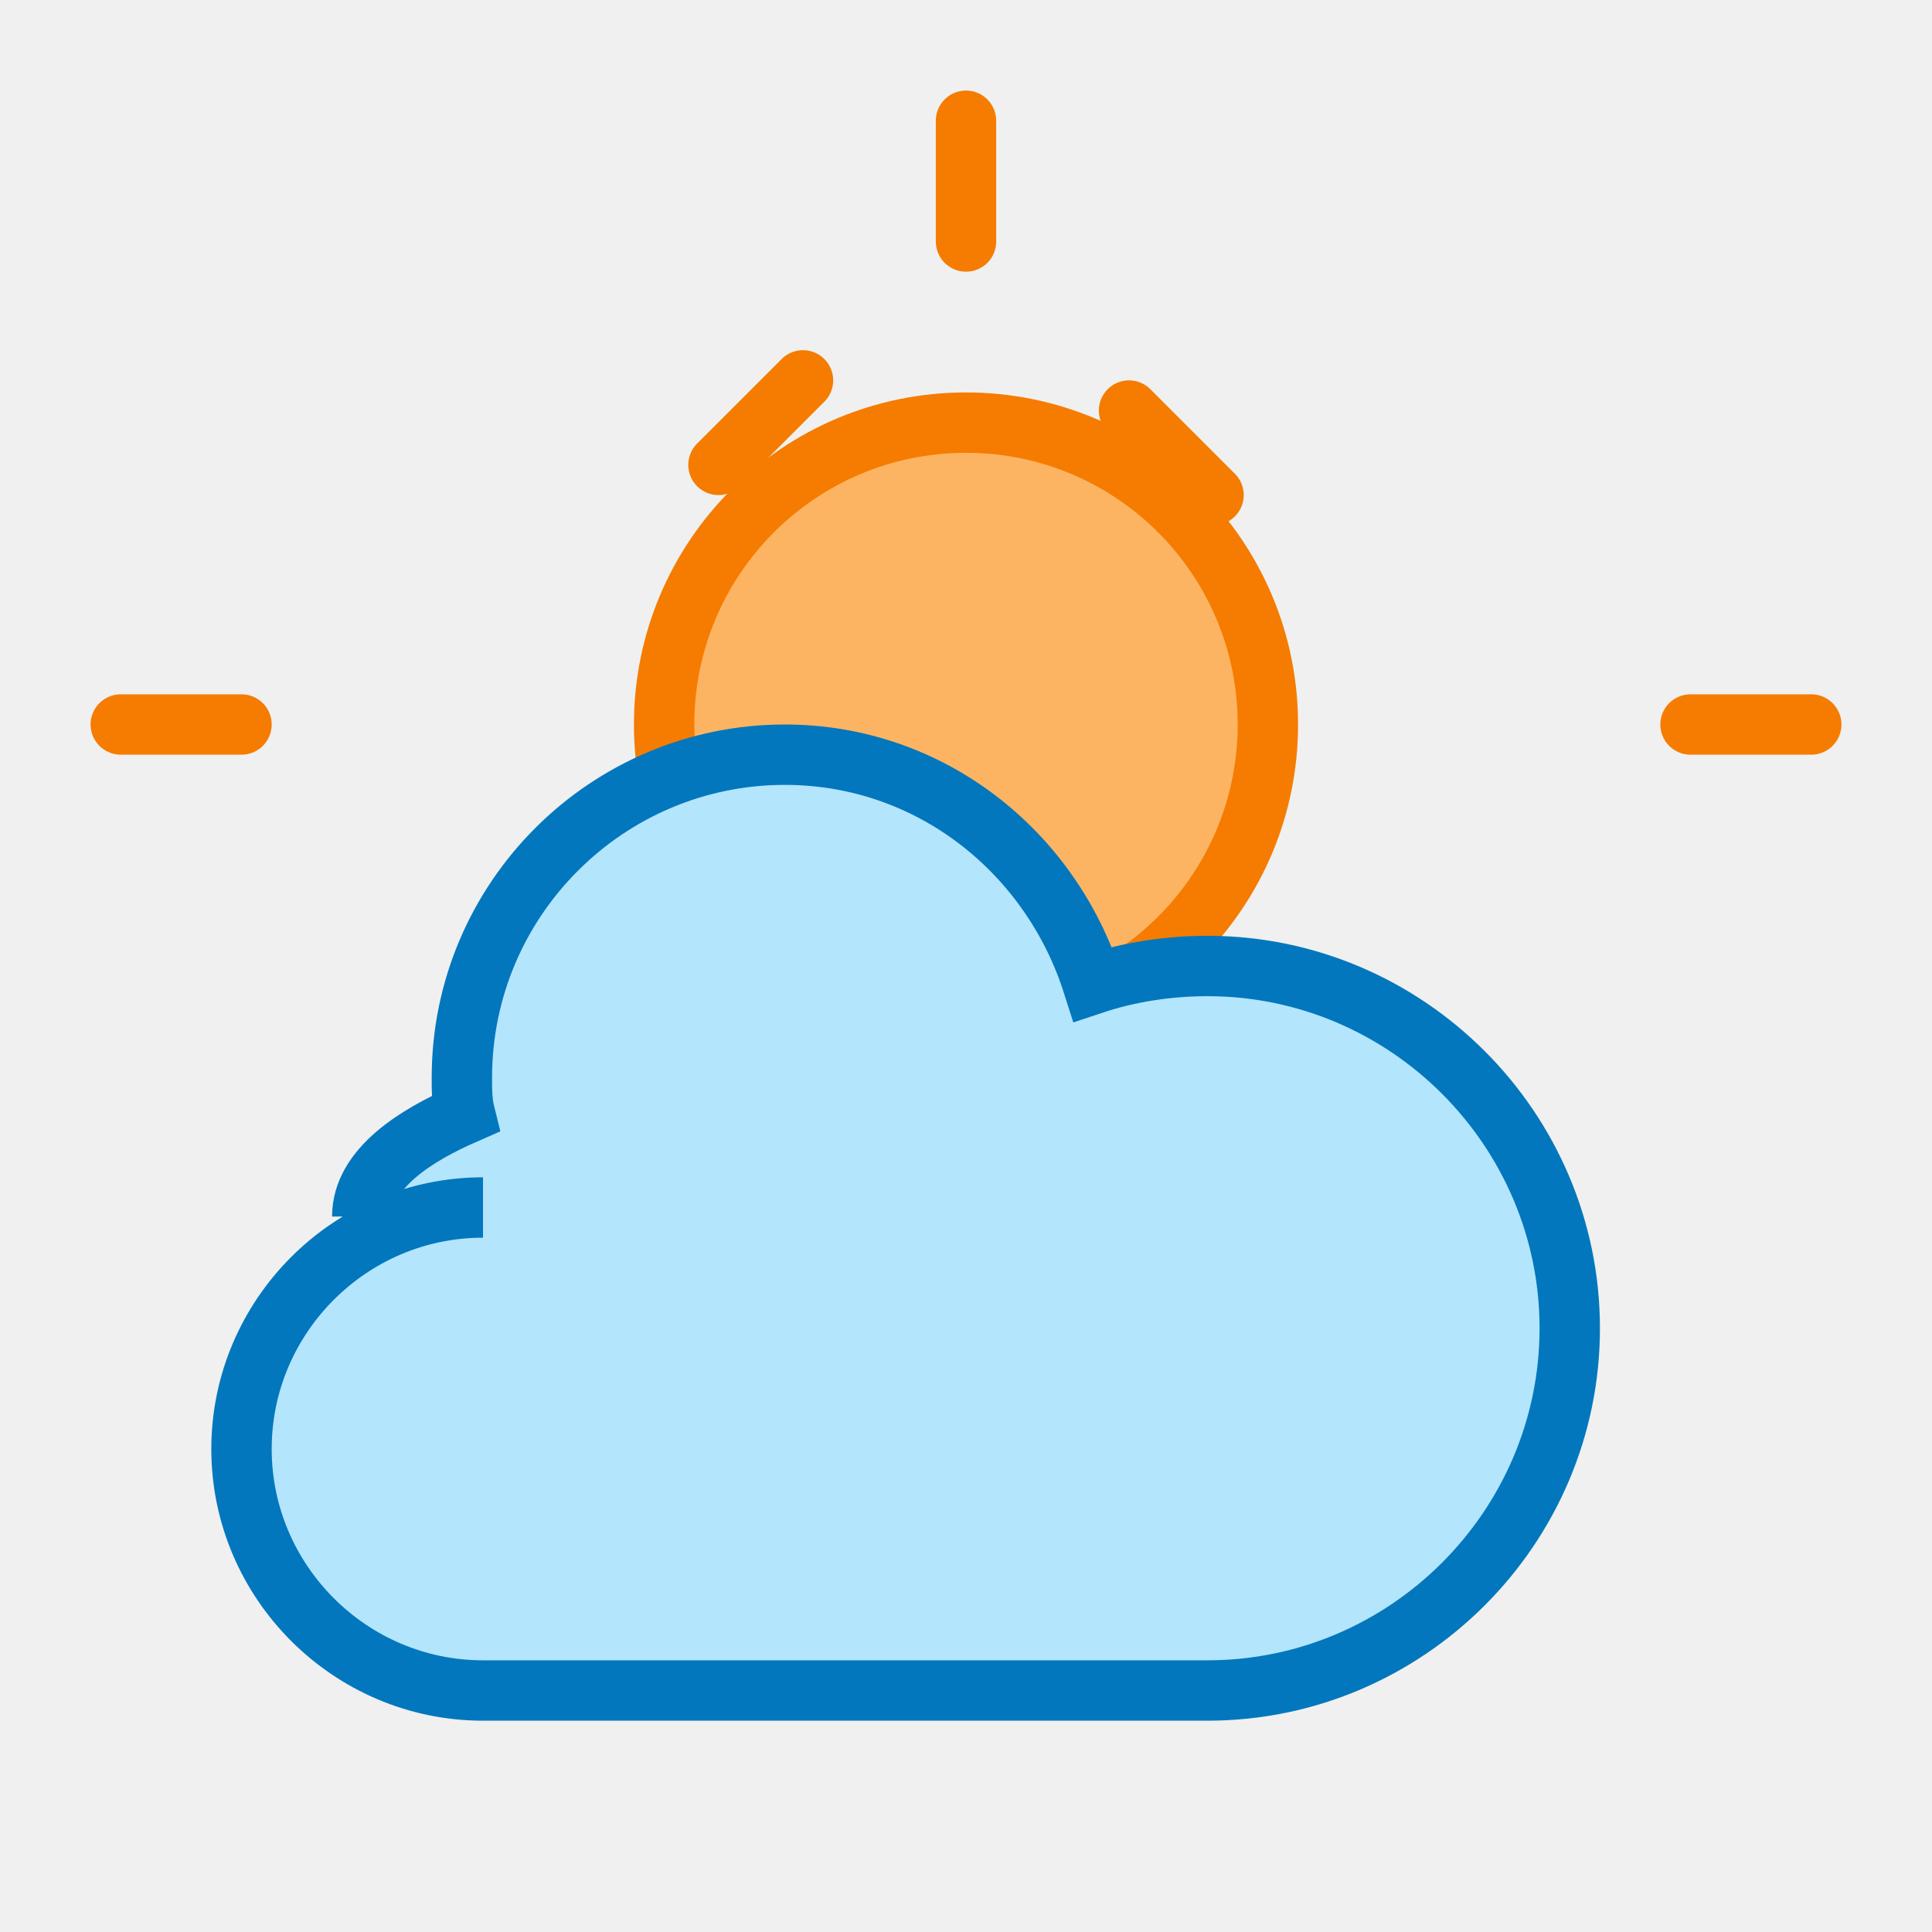
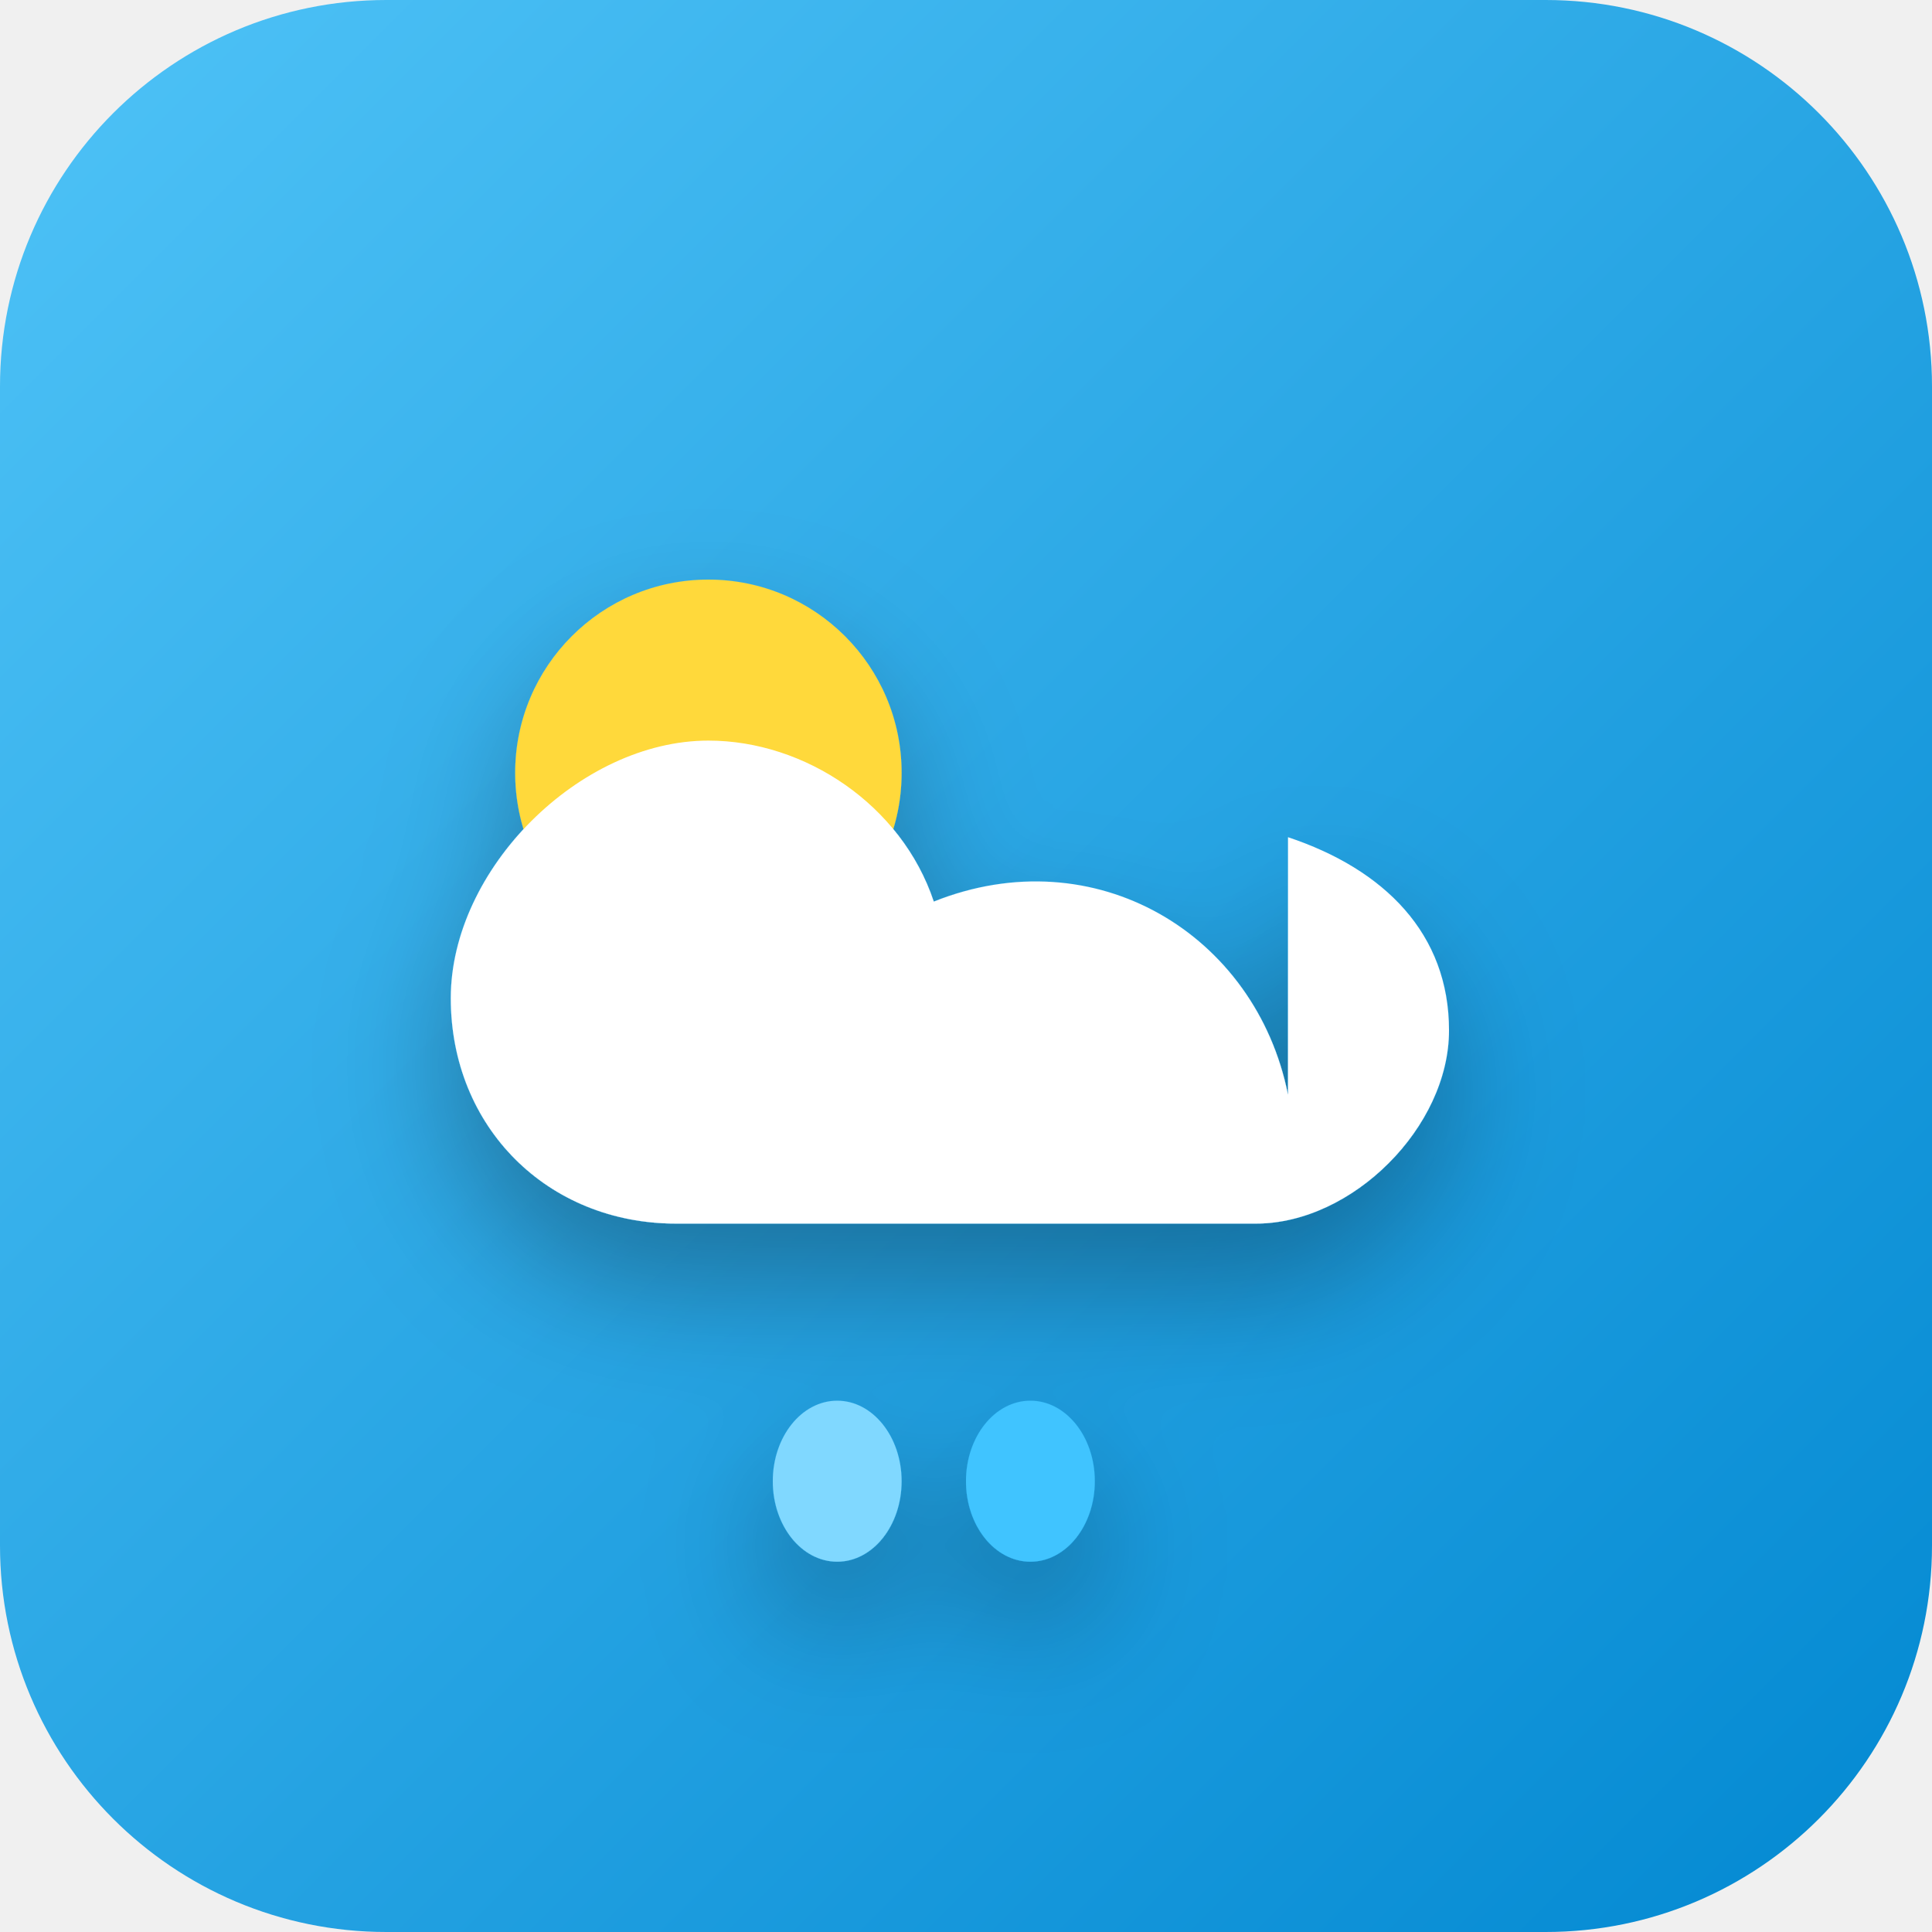
- <svg xmlns="http://www.w3.org/2000/svg" width="64" height="64" viewBox="0 0 64 64" fill="none">
-   <circle cx="32" cy="24" r="10" fill="#FDB462" stroke="#F57C00" stroke-width="2" />
-   <path d="M32 4v4m0 32v4m28-20h-4M8 24h-4m22.6-11.4l-2.8 2.8M40.2 40.2l-2.8-2.8m0-23.8l2.8 2.8M20.8 40.2l2.8-2.8" stroke="#F57C00" stroke-width="2" stroke-linecap="round" />
-   <path d="M16 40c-4.4 0-8 3.6-8 8s3.6 8 8 8h24c6.6 0 12-5.4 12-12s-5.4-12-12-12c-1.3 0-2.6.2-3.8.6-1.4-4.4-5.4-7.6-10.2-7.6-5.9 0-10.7 4.8-10.7 10.7 0 .4 0 .8.1 1.2C13.8 37.6 12 38.7 12 40.3" fill="#B3E5FC" stroke="#0277BD" stroke-width="2" />
+ <svg xmlns="http://www.w3.org/2000/svg" width="60" height="60" viewBox="0 0 60 60">
+   <defs>
+     <linearGradient id="bgGrad" x1="0" y1="0" x2="1" y2="1">
+       <stop offset="0%" stop-color="#4FC3F7" />
+       <stop offset="100%" stop-color="#0288D1" />
+     </linearGradient>
+     <filter id="shadow" x="-20%" y="-20%" width="140%" height="140%">
+       <feDropShadow dx="0" dy="2" stdDeviation="2" flood-color="#000000" flood-opacity="0.3" />
+     </filter>
+   </defs>
+   <rect width="60" height="60" rx="12" fill="url(#bgGrad)" />
+   <g transform="translate(10, 12)" filter="url(#shadow)">
+     <circle cx="12" cy="12" r="6" fill="#FFD93B" />
+     <path d="M30 22c-1-5-6-8-11-6-1-3-4-5-7-5-4 0-8 4-8 8 0 4 3 7 7 7h18c3 0 6-3 6-6s-2-5-5-6z" fill="#fff" />
+     <ellipse cx="16" cy="34" rx="2" ry="2.5" fill="#80D8FF" />
+     <ellipse cx="22" cy="34" rx="2" ry="2.5" fill="#40C4FF" />
+   </g>
</svg>
